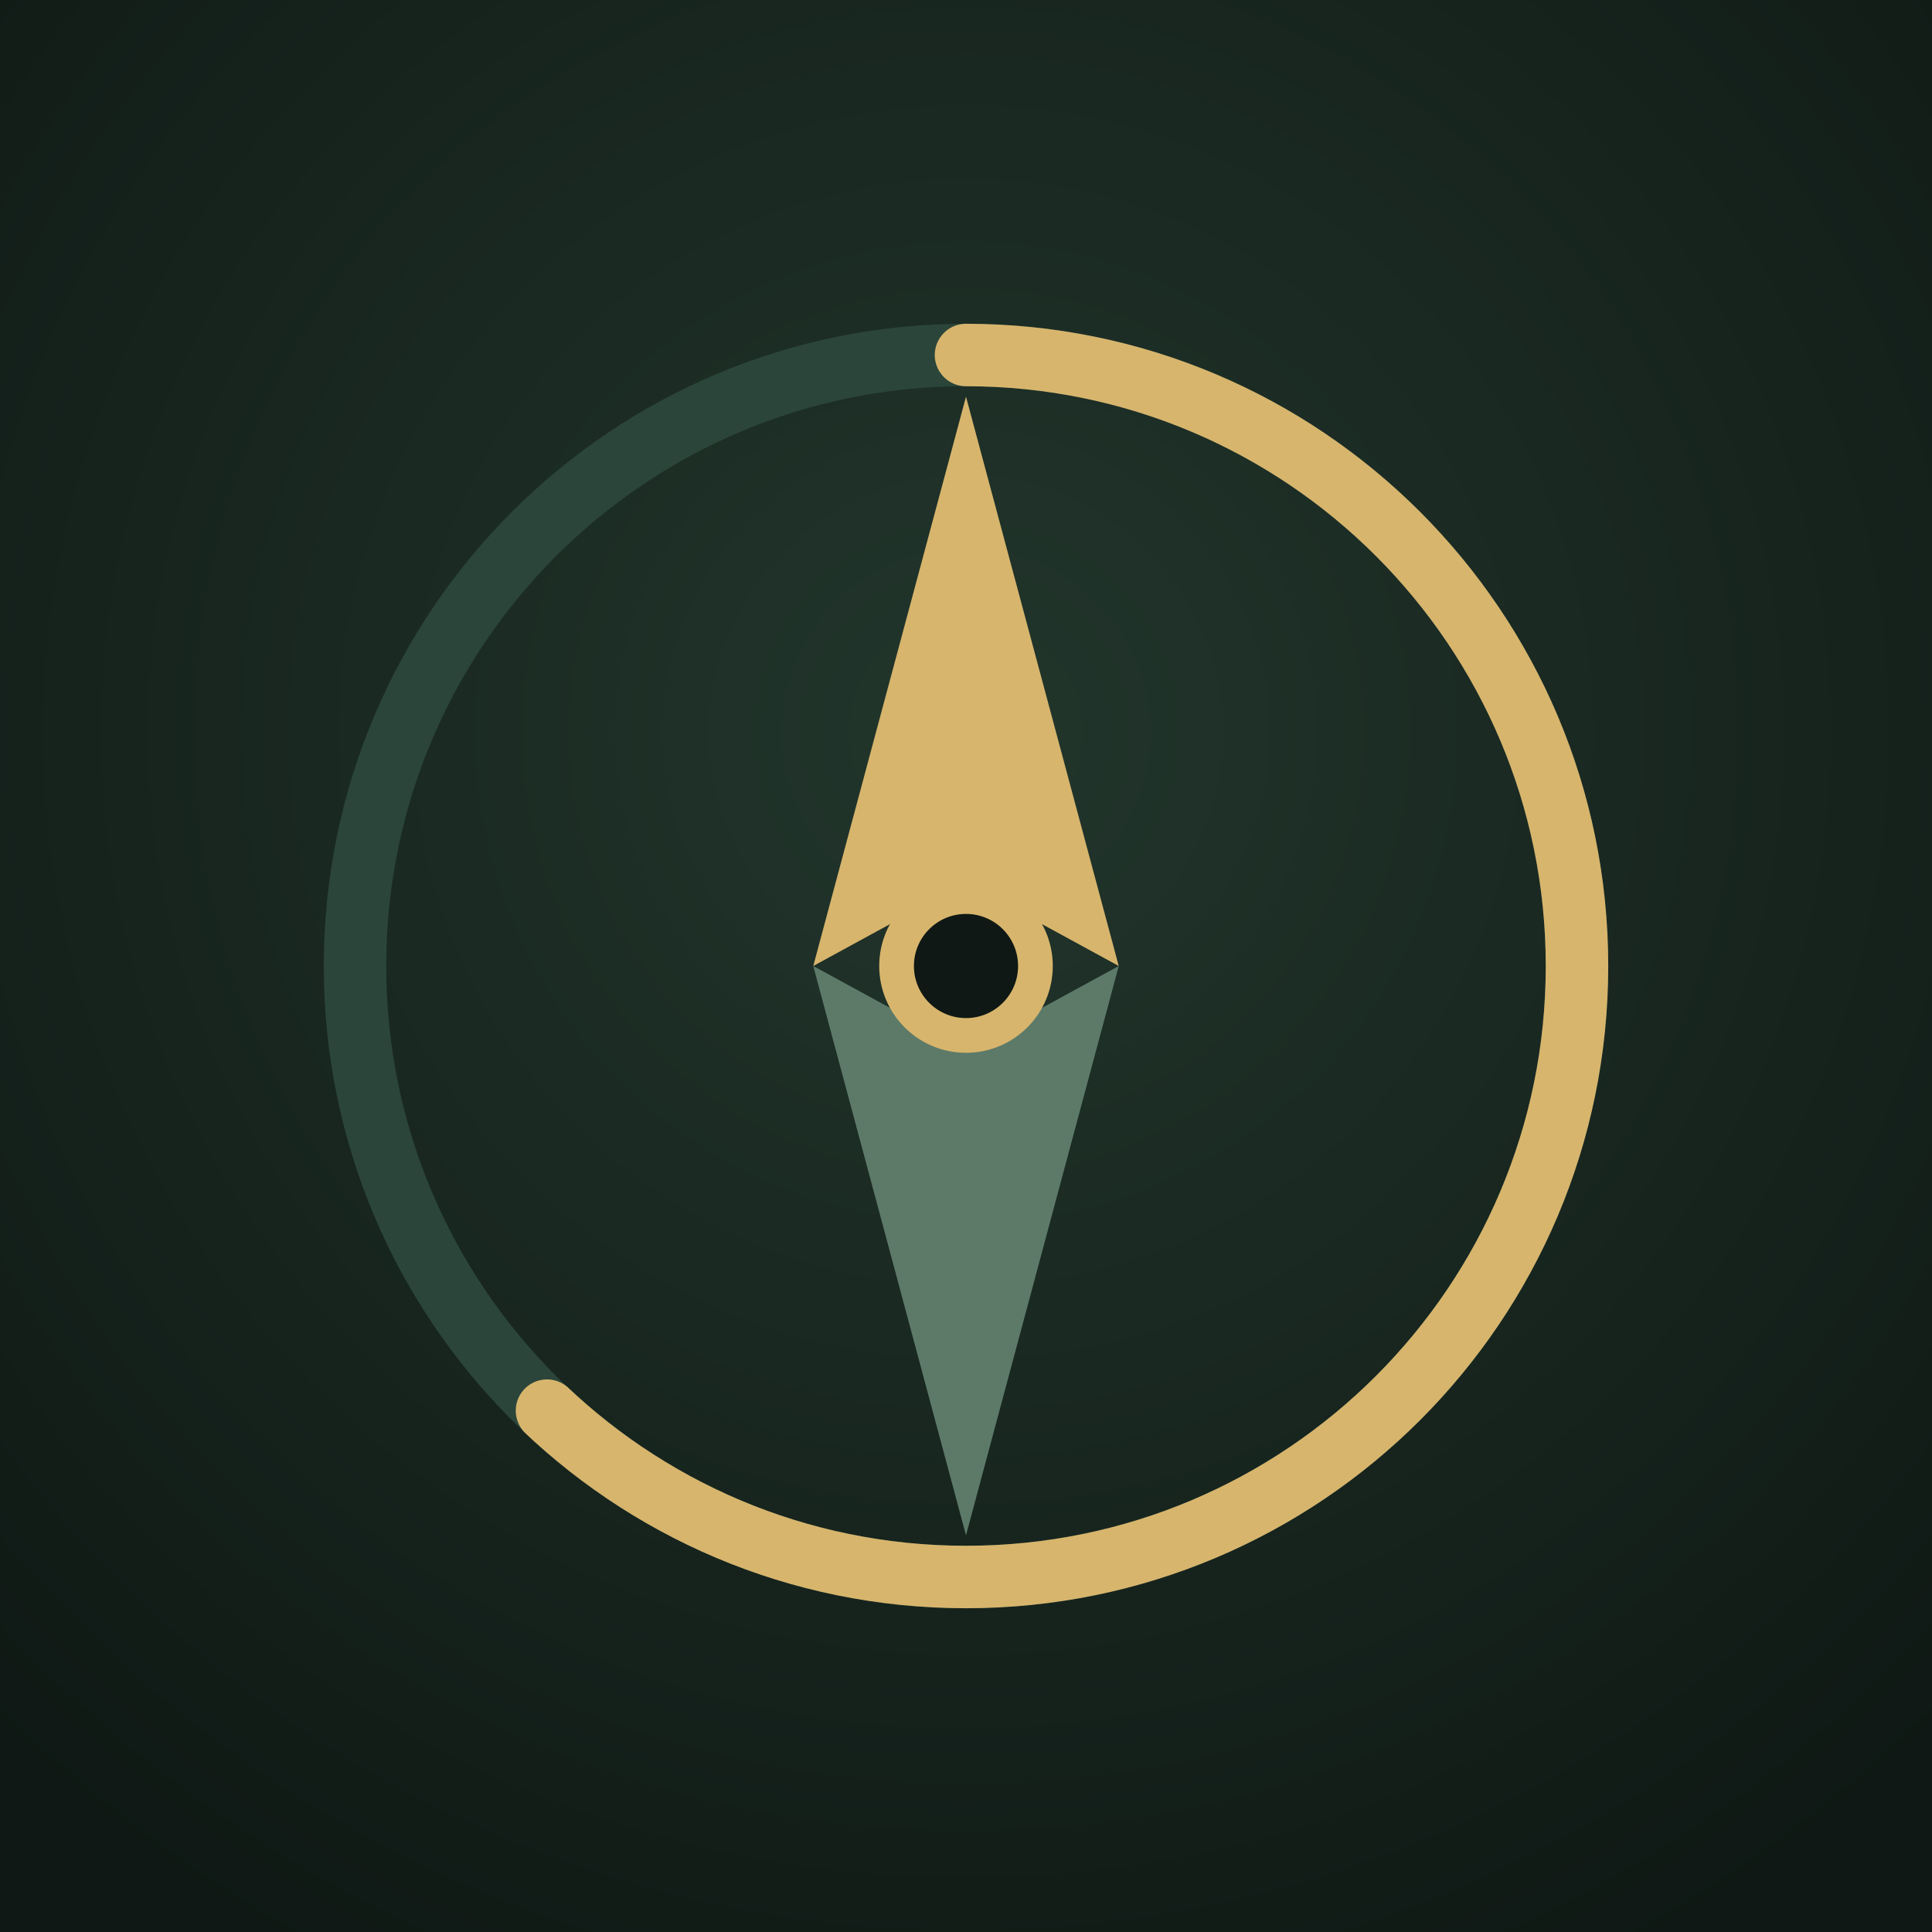
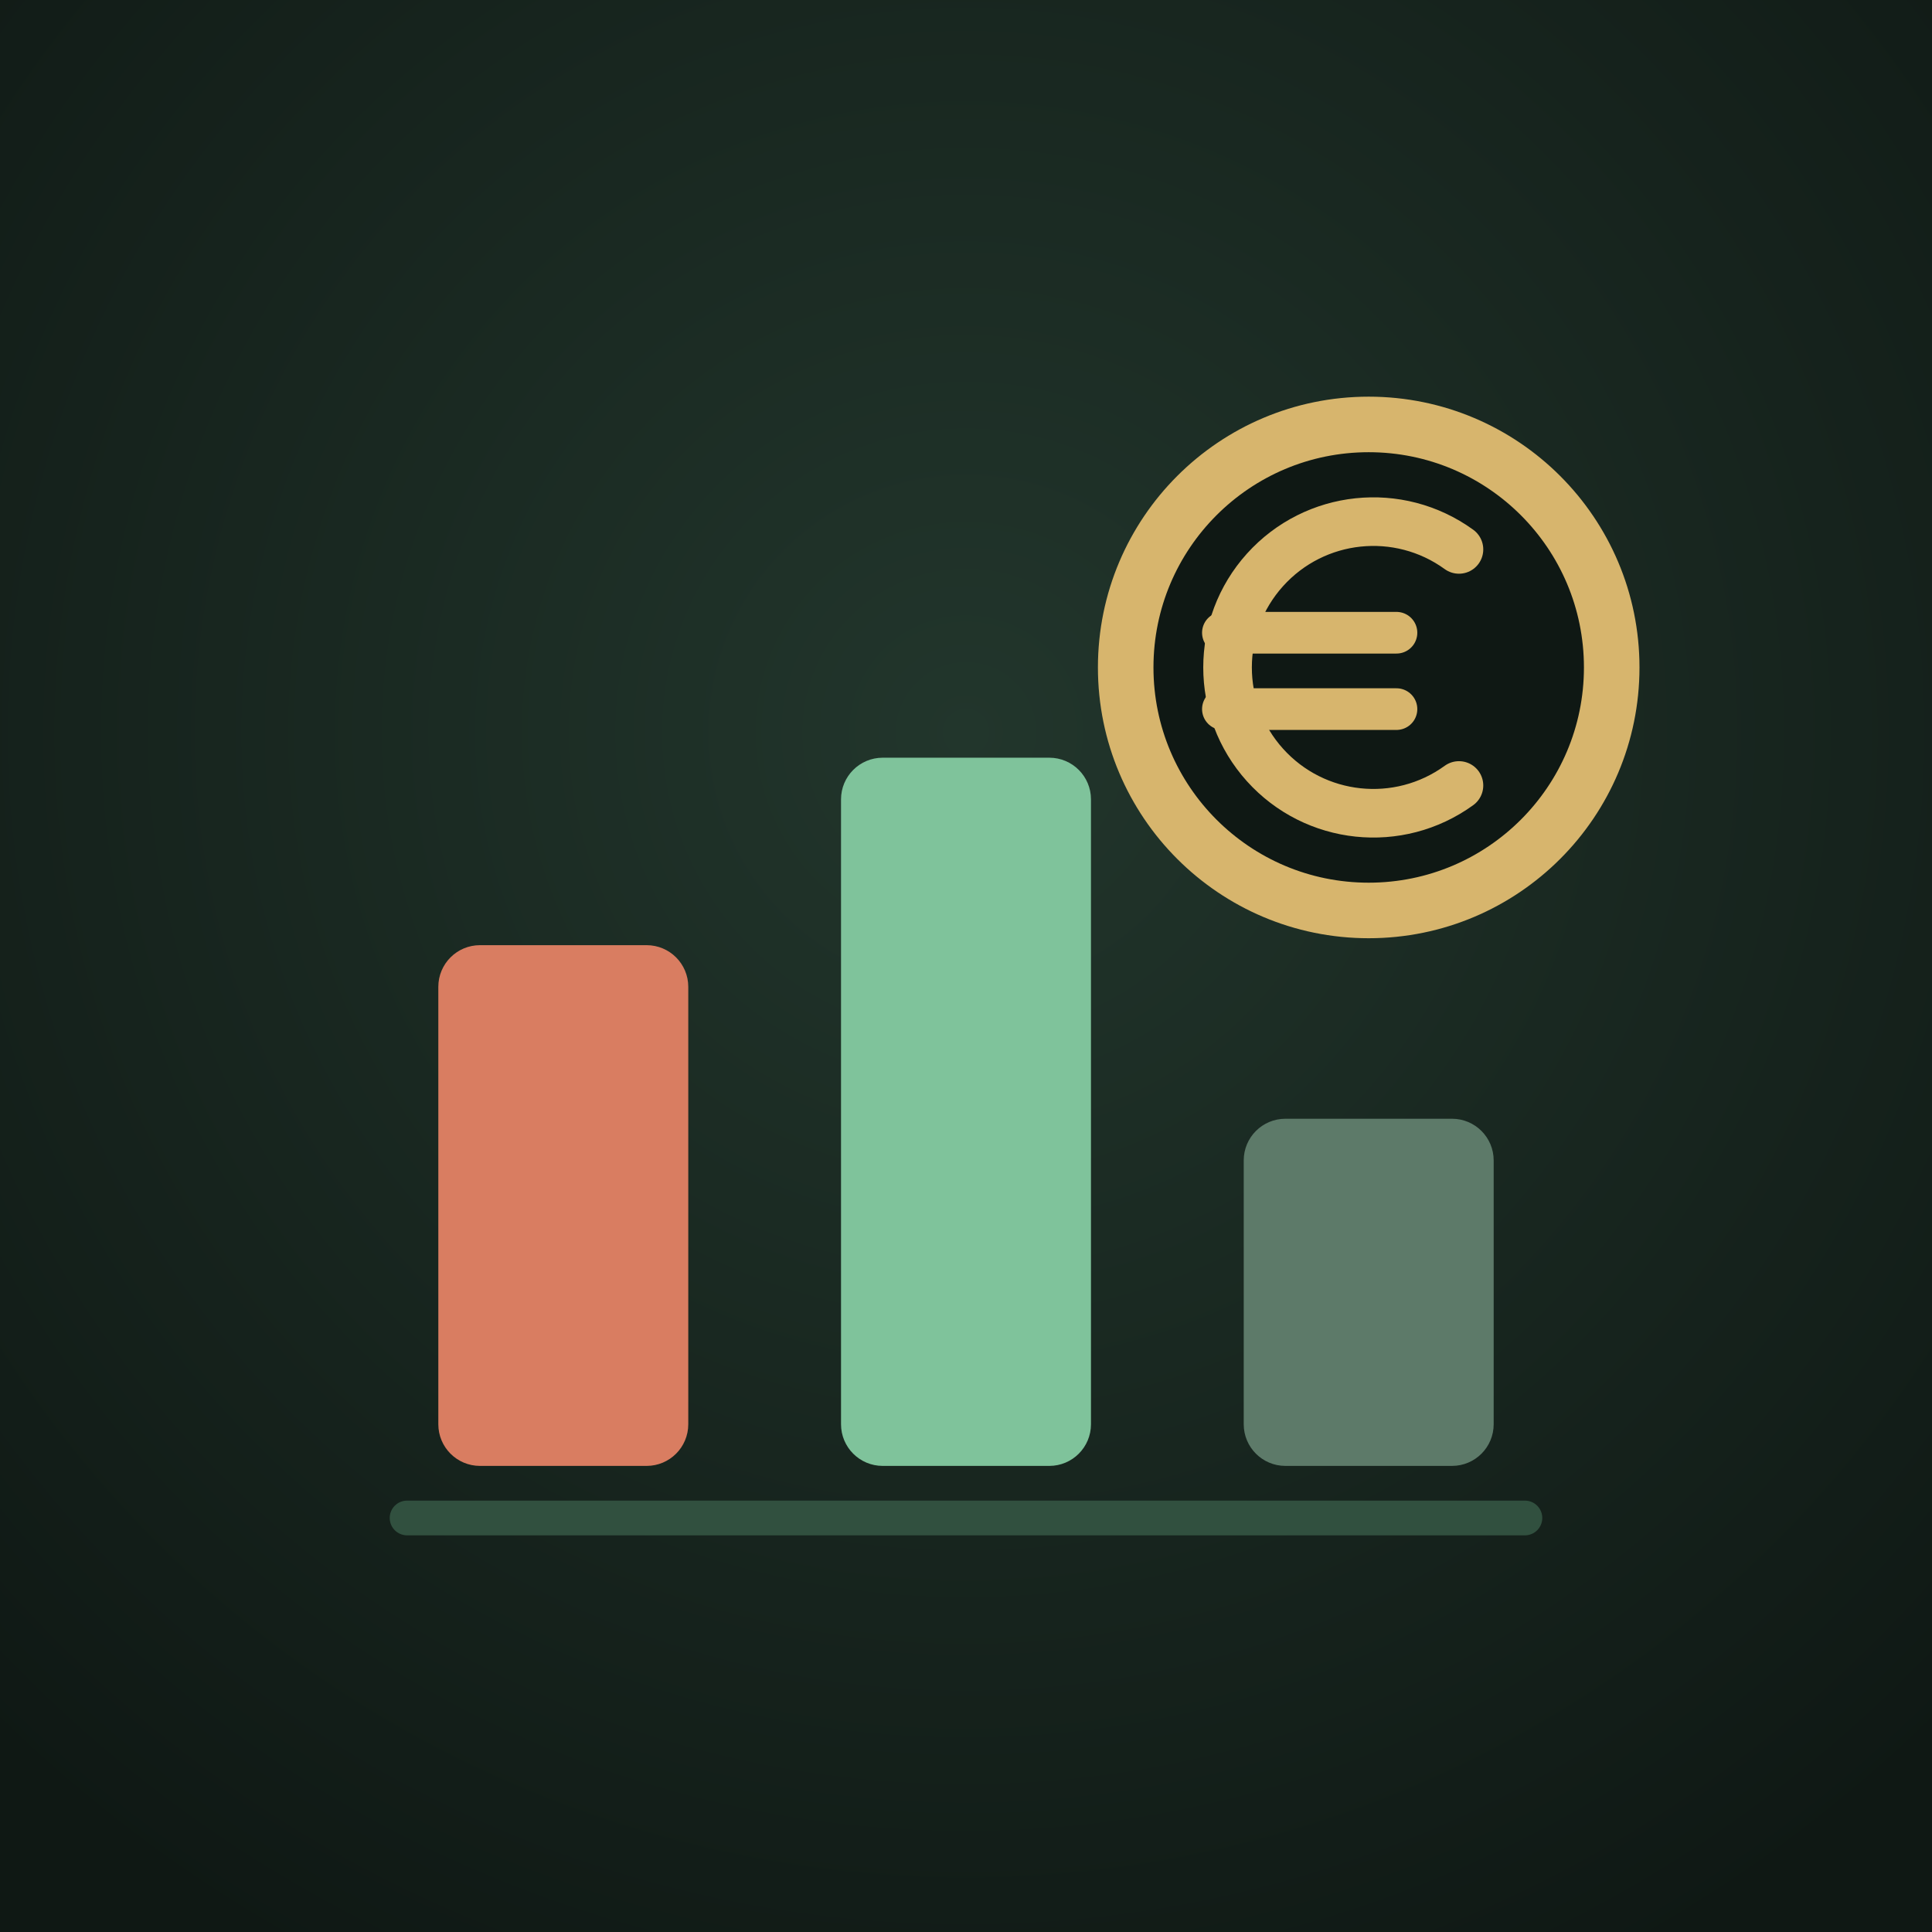
- <svg xmlns="http://www.w3.org/2000/svg" width="512" height="512" preserveAspectRatio="xMidYMid meet" viewBox="0 0 512 512">
+ <svg xmlns="http://www.w3.org/2000/svg" width="512" height="512" viewBox="0 0 512 512">
  <defs>
    <radialGradient id="g" cx="50%" cy="38%" r="72%">
      <stop offset="0%" stop-color="#22362c" />
      <stop offset="100%" stop-color="#0f1814" />
    </radialGradient>
  </defs>
  <rect width="512" height="512" fill="url(#g)" />
  <g id="content" transform="translate(256,256) scale(0.92) translate(-256,-256)">
-     <circle cx="256" cy="256" r="176" fill="none" stroke="#2b453a" stroke-width="18" />
-     <circle cx="256" cy="256" r="176" fill="none" stroke="#d7b56d" stroke-width="18" stroke-linecap="round" stroke-dasharray="686 1106" transform="rotate(-90 256 256)" />
-     <polygon points="256,92 300,256 256,232 212,256" fill="#d7b56d" />
-     <polygon points="256,420 212,256 256,280 300,256" fill="#5d7a69" />
-     <circle cx="256" cy="256" r="20" fill="#0f1814" stroke="#d7b56d" stroke-width="10" />
+     <rect x="104" y="250" width="72" height="150" rx="12" fill="#d97d61" />
+     <rect x="220" y="196" width="72" height="204" rx="12" fill="#7fc39b" />
+     <rect x="336" y="300" width="72" height="100" rx="12" fill="#5d7a69" />
+     <circle cx="372" cy="170" r="70" fill="#0f1814" stroke="#d7b56d" stroke-width="16" />
+     <path d="M398 136 a42 42 0 1 0 0 68" fill="none" stroke="#d7b56d" stroke-width="14" stroke-linecap="round" />
+     <path d="M330 160 h50 M330 182 h50" stroke="#d7b56d" stroke-width="12" stroke-linecap="round" />
+     <rect x="90" y="410" width="332" height="10" rx="5" fill="#31503f" />
  </g>
</svg>
